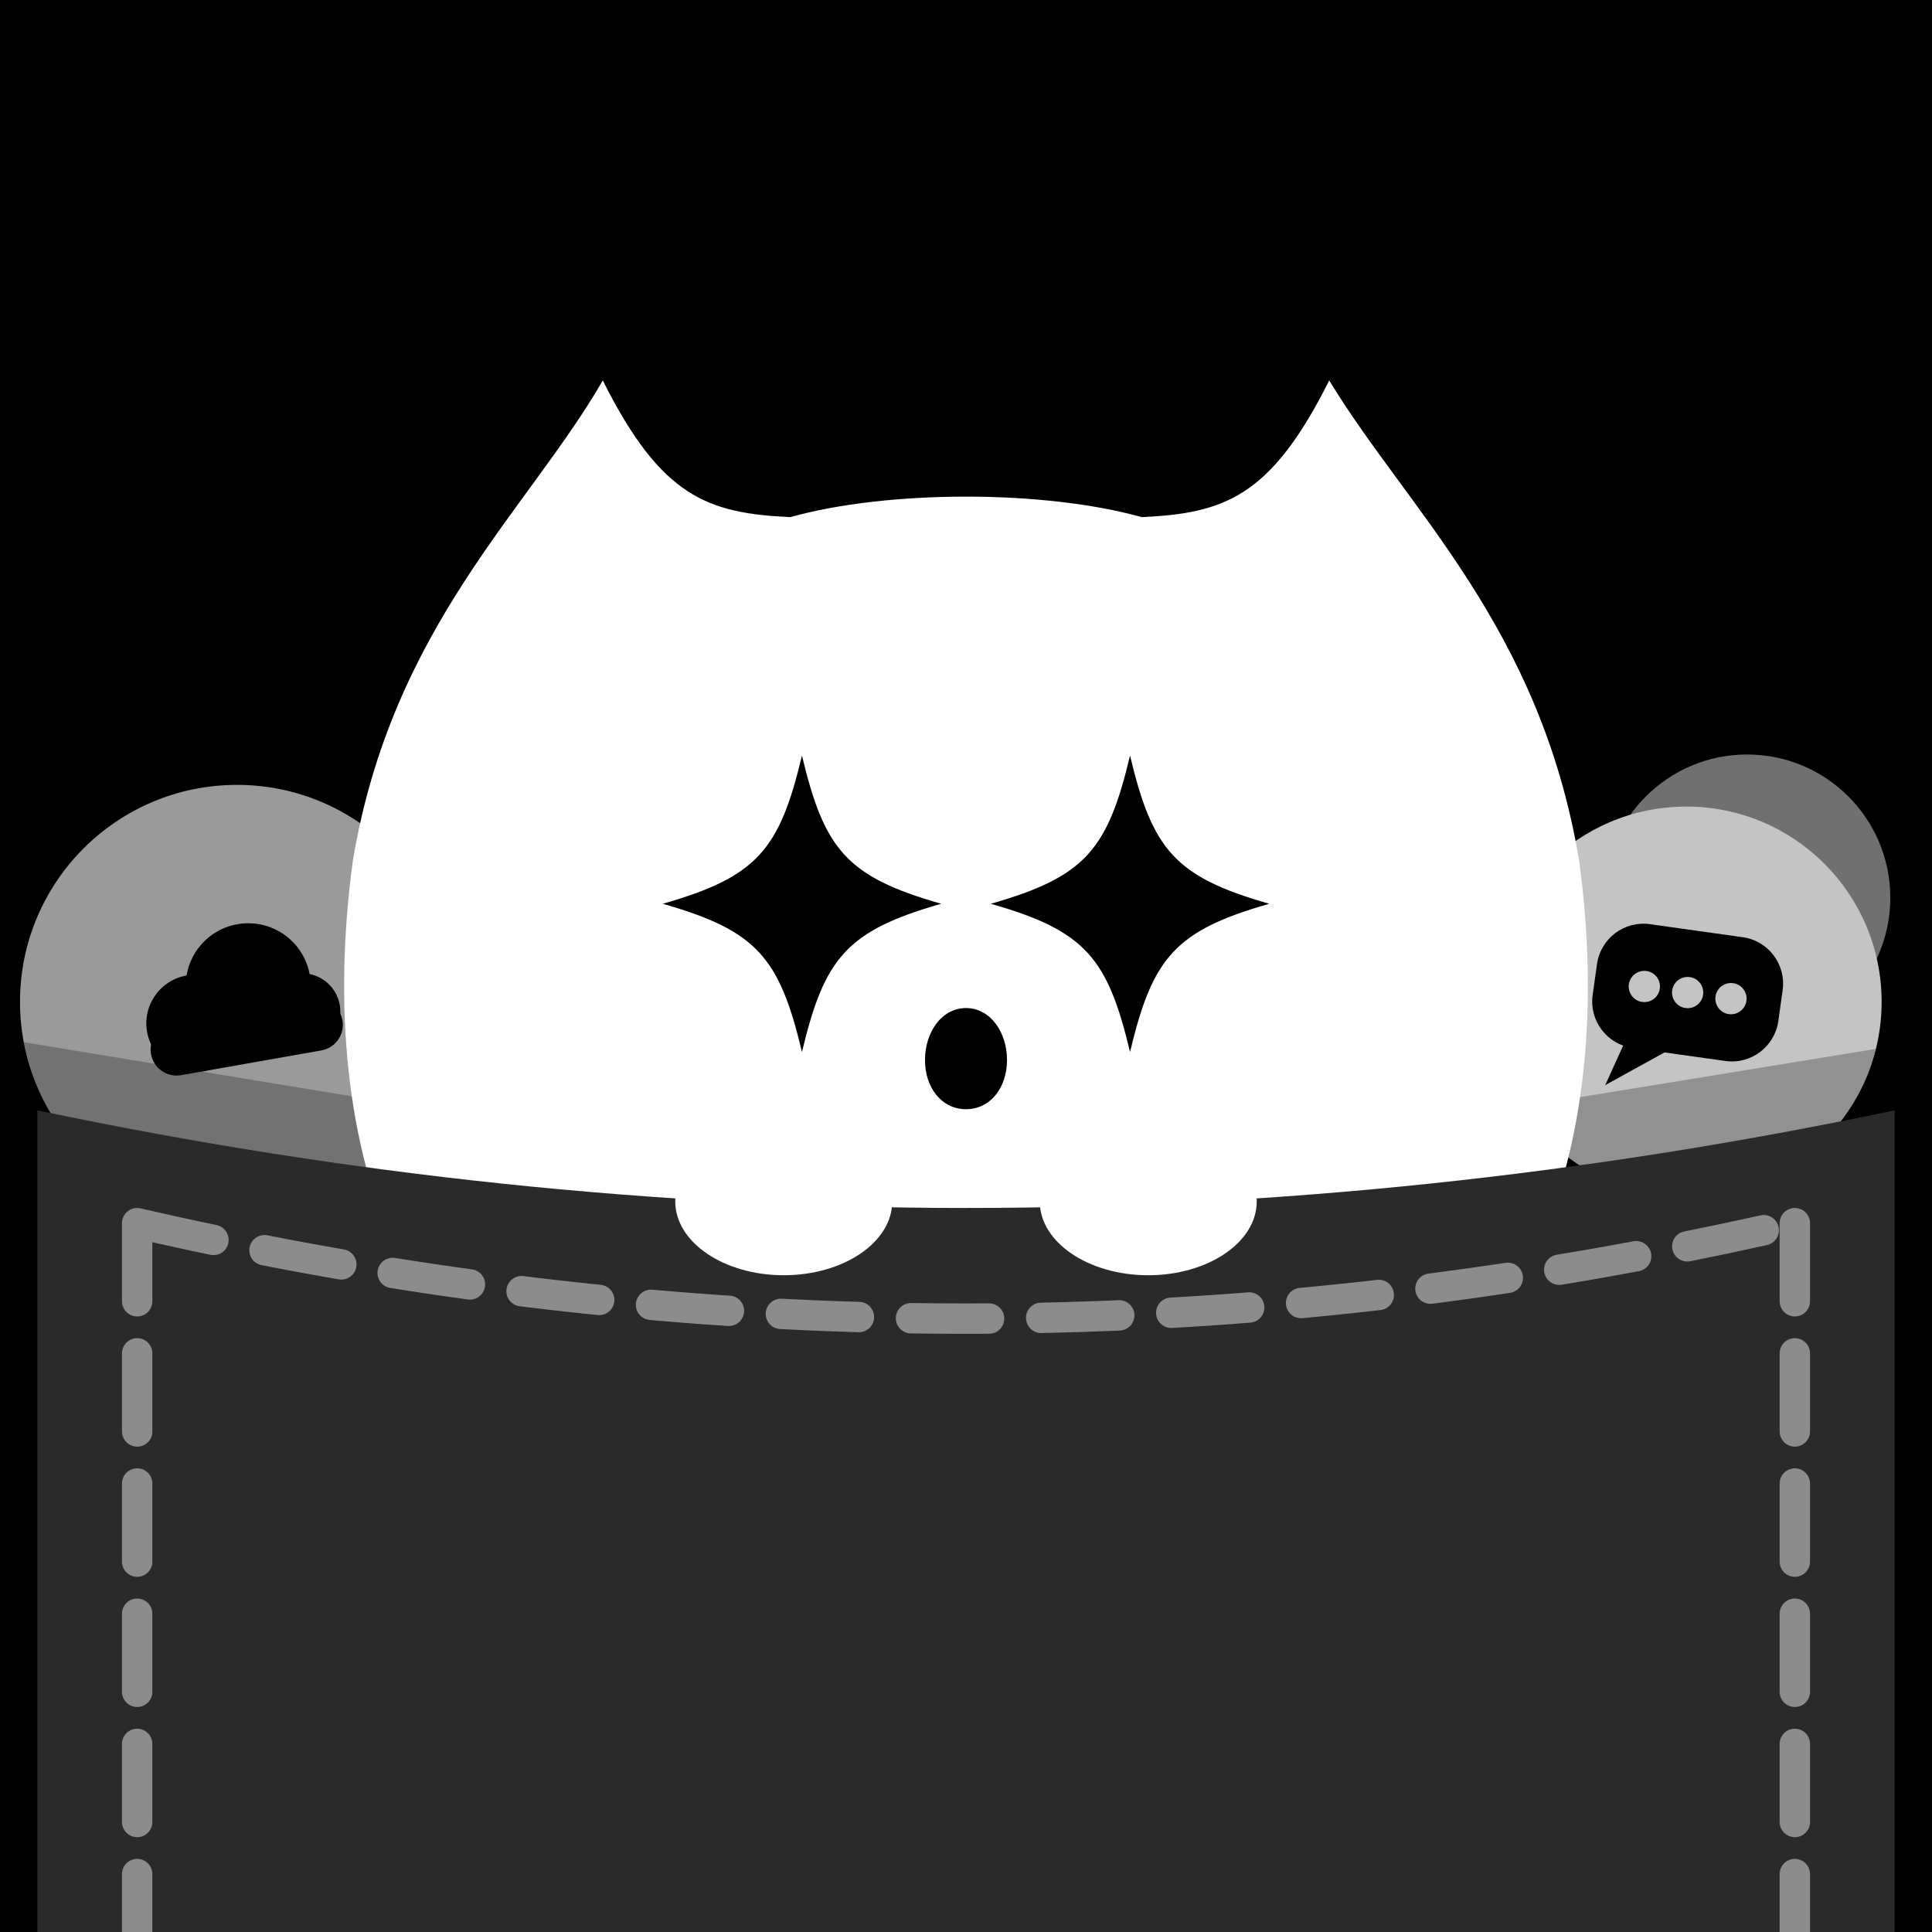
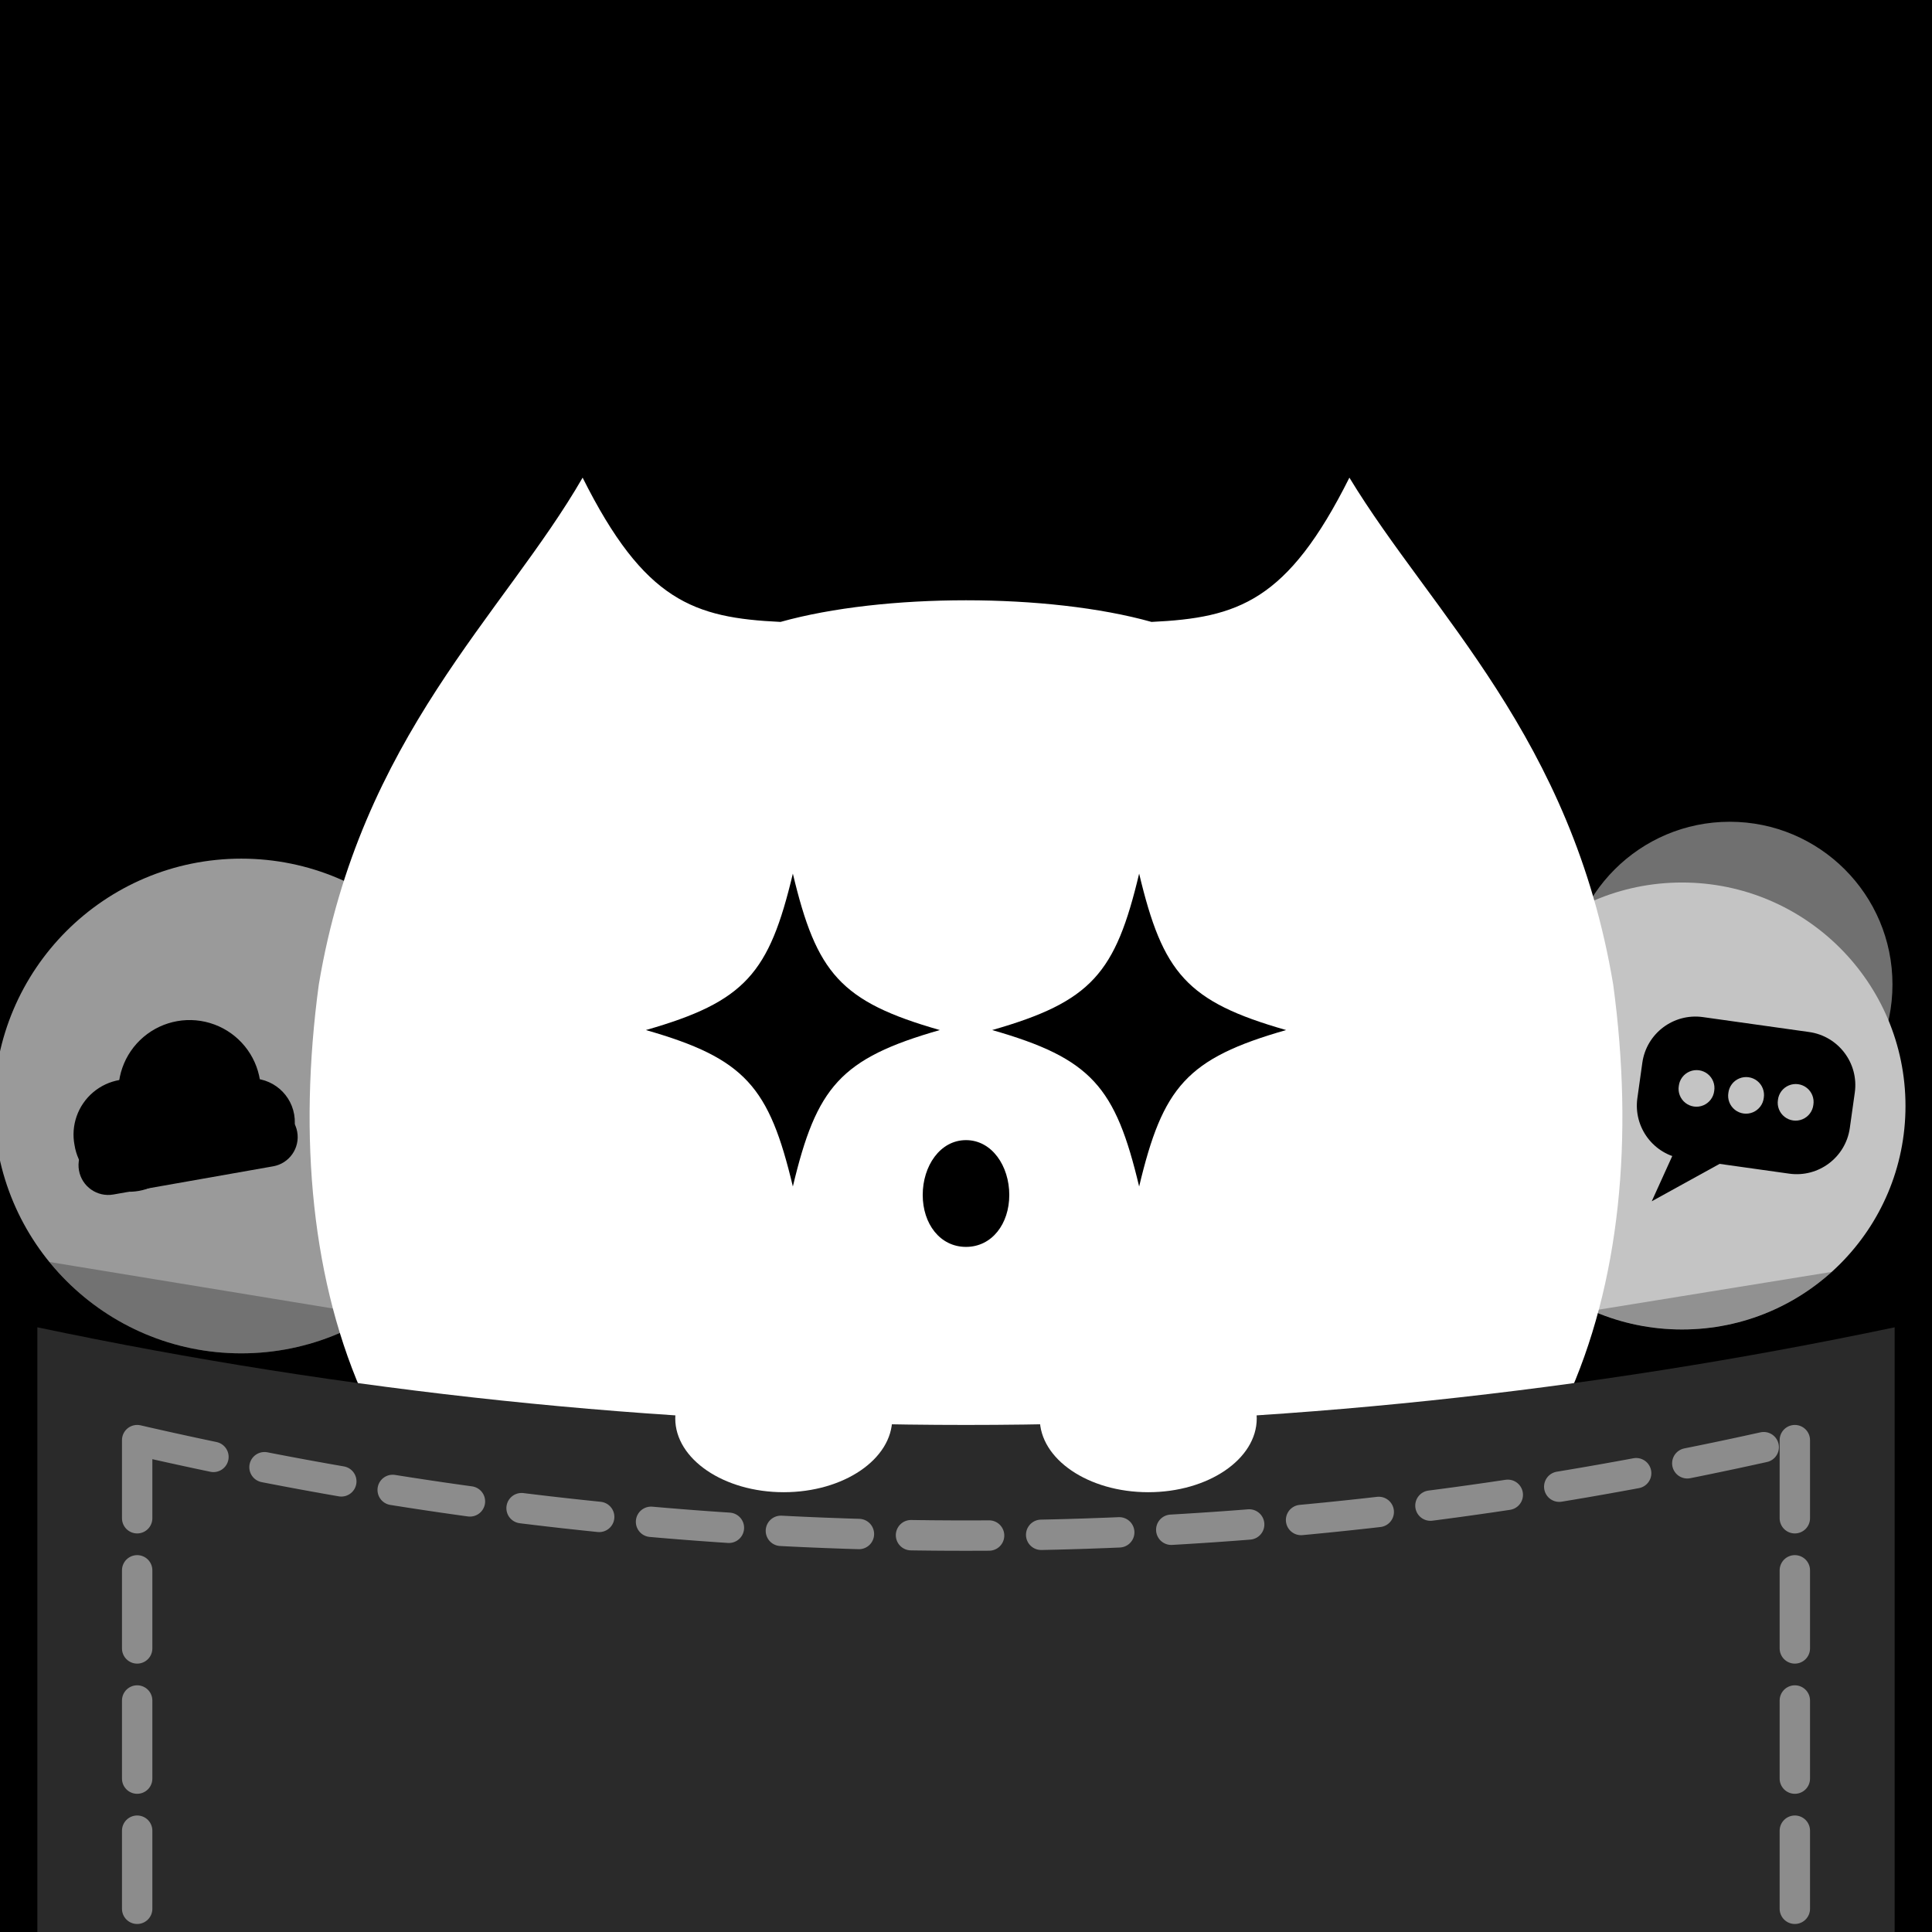
<svg xmlns="http://www.w3.org/2000/svg" viewBox="0 0 1024 1024" width="1024" height="1024">
  <path d="M0 0 L1024 0 L1024 1024 L0 1024 Z" fill="#000000" />
-   <path d="M850.1 475.8 A75.9 75.9 0 1 0 1001.9 475.8 A75.9 75.9 0 1 0 850.1 475.8 Z" fill="#707070" />
-   <path d="M904.82 451.98 L952.92 458.74 L947.18 499.62 L899.08 492.86 Z" fill="#000000" />
-   <path d="M904.82 451.98 A24.29 8.5 8 1 0 952.92 458.74 A24.29 8.5 8 1 0 904.82 451.98 Z" fill="#000000" />
-   <path d="M899.08 492.86 A24.29 8.5 8 1 0 947.18 499.62 A24.29 8.5 8 1 0 899.08 492.86 Z" fill="#000000" />
-   <path d="M902.62 467.61 A24.29 8.5 8 0 0 950.73 474.37" fill="none" stroke="#707070" stroke-width="4.25" stroke-linecap="round" stroke-linejoin="round" />
-   <path d="M900.77 480.84 A24.29 8.5 8 0 0 948.87 487.6" fill="none" stroke="#707070" stroke-width="4.25" stroke-linecap="round" stroke-linejoin="round" />
-   <path d="M10.6 531 A115 115 0 1 0 240.6 531 A115 115 0 1 0 10.6 531 Z" fill="#9A9A9A" />
-   <path d="M77.95 546.88 A25.76 25.76 -10 1 0 128.69 537.93 A25.76 25.76 -10 1 0 77.95 546.88 Z" fill="#000000" />
-   <path d="M98.95 528.22 A33.12 33.12 -10 1 0 164.19 516.72 A33.12 33.12 -10 1 0 98.95 528.22 Z" fill="#000000" />
-   <path d="M140.2 539.64 A20.24 20.24 -10 1 0 180.07 532.61 A20.24 20.24 -10 1 0 140.2 539.64 Z" fill="#000000" />
-   <path d="M91.22 542.67 L165.52 529.57 A13.8 13.8 -10 0 1 181.5 540.76 L181.5 540.76 A13.8 13.8 -10 0 1 170.31 556.75 L96.02 569.85 A13.8 13.8 -10 0 1 80.03 558.65 L80.03 558.65 A13.8 13.8 -10 0 1 91.22 542.67 Z" fill="#000000" />
-   <path d="M225.73 587.56 A115 115 0 0 1 12.6 552.38 Z" fill="#000000" fill-opacity="0.26" />
-   <path d="M790.3 531 A103.5 103.5 0 1 0 997.3 531 A103.5 103.5 0 1 0 790.3 531 Z" fill="#C4C4C4" />
-   <path d="M874.5 489.83 L923.7 496.74 A24.84 24.84 8 0 1 944.84 524.8 L942.54 541.19 A24.84 24.84 8 0 1 914.48 562.34 L865.28 555.42 A24.84 24.84 8 0 1 844.14 527.37 L846.45 510.97 A24.84 24.84 8 0 1 874.5 489.83 Z" fill="#000000" />
-   <path d="M862.93 548.4 L850.81 575.13 L887.06 555.14 Z" fill="#000000" />
-   <path d="M863.33 521.7 A8.28 8.28 8 1 0 879.73 524.01 A8.28 8.28 8 1 0 863.33 521.7 Z" fill="#C4C4C4" />
-   <path d="M886.29 524.93 A8.28 8.28 8 1 0 902.69 527.23 A8.28 8.28 8 1 0 886.29 524.93 Z" fill="#C4C4C4" />
-   <path d="M909.25 528.15 A8.28 8.28 8 1 0 925.65 530.46 A8.28 8.28 8 1 0 909.25 528.15 Z" fill="#C4C4C4" />
-   <path d="M994.25 555.94 A103.5 103.5 0 0 1 806.48 586.57 Z" fill="#000000" fill-opacity="0.26" />
-   <path d="M319.49 201.64 C350.54 263.74 375.38 272.02 418.85 274.09 C470.6 259.6 553.4 259.6 605.15 274.09 C648.62 272.02 673.46 263.74 704.51 201.64 C745.91 269.95 816.29 332.05 836.99 456.25 C857.69 609.43 810.08 750.19 665.18 791.59 C582.38 814.36 441.62 814.36 358.82 791.59 C213.92 750.19 166.31 609.43 187.01 456.25 C207.71 332.05 280.16 269.95 319.49 201.64 Z M425.06 400.46 C436.96 450.45 448.87 464.74 498.86 479.02 C448.87 493.3 436.96 507.59 425.06 557.58 C413.16 507.59 401.25 493.3 351.26 479.02 C401.25 464.74 413.16 450.45 425.06 400.46 Z M598.94 400.46 C610.84 450.45 622.75 464.74 672.74 479.02 C622.75 493.3 610.84 507.59 598.94 557.58 C587.04 507.59 575.14 493.3 525.14 479.02 C575.14 464.74 587.04 450.45 598.94 400.46 Z M512 534.29 C525.04 534.29 533.74 547.33 533.74 561.82 C533.74 576.31 525.04 587.9 512 587.9 C498.96 587.9 490.26 576.31 490.26 561.82 C490.26 547.33 498.96 534.29 512 534.29 Z" fill="#FFFFFF" fill-rule="evenodd" />
-   <path d="M19.8 588.5 Q512 692 1004.2 588.5 L1004.2 1175 L19.8 1175 Z" fill="#2A2A2A" />
-   <path d="M72.7 648.3 L74.9 648.8 L77.09 649.31 L79.29 649.81 L81.49 650.3 L83.68 650.8 L85.88 651.29 L88.08 651.78 L90.27 652.27 L92.47 652.75 L94.67 653.23 L96.86 653.71 L99.06 654.19 L101.25 654.66 L103.45 655.14 L105.65 655.61 L107.84 656.07 L110.04 656.54 L112.24 657 L113.13 657.19 M140.19 662.65 L140.79 662.77 L142.99 663.2 L145.18 663.62 L147.38 664.04 L149.58 664.46 L151.77 664.88 L153.97 665.29 L156.17 665.7 L158.36 666.11 L160.56 666.52 L162.76 666.92 L164.95 667.32 L167.15 667.72 L169.35 668.11 L171.54 668.51 L173.74 668.9 L175.94 669.29 L178.13 669.67 L180.33 670.06 L180.9 670.16 M208.13 674.69 L208.88 674.81 L211.08 675.16 L213.28 675.5 L215.47 675.85 L217.67 676.19 L219.87 676.52 L222.06 676.86 L224.26 677.19 L226.45 677.52 L228.65 677.85 L230.85 678.17 L233.04 678.5 L235.24 678.82 L237.44 679.13 L239.63 679.45 L241.83 679.76 L244.03 680.07 L246.22 680.38 L248.42 680.68 L249.08 680.77 M276.44 684.35 L276.97 684.42 L279.17 684.69 L281.37 684.95 L283.56 685.22 L285.76 685.48 L287.96 685.74 L290.15 686 L292.35 686.25 L294.55 686.5 L296.74 686.75 L298.94 687 L301.14 687.24 L303.33 687.48 L305.53 687.72 L307.73 687.96 L309.92 688.19 L312.12 688.42 L314.32 688.65 L316.51 688.88 L317.58 688.99 M345.06 691.59 L345.07 691.59 L347.26 691.78 L349.46 691.97 L351.66 692.16 L353.85 692.34 L356.05 692.52 L358.25 692.7 L360.44 692.88 L362.64 693.05 L364.83 693.22 L367.03 693.39 L369.23 693.56 L371.42 693.72 L373.62 693.88 L375.82 694.04 L378.01 694.19 L380.21 694.35 L382.41 694.5 L384.6 694.64 L386.34 694.76 M413.89 696.38 L415.35 696.45 L417.55 696.56 L419.75 696.67 L421.94 696.77 L424.14 696.88 L426.34 696.98 L428.53 697.07 L430.73 697.17 L432.93 697.26 L435.12 697.35 L437.32 697.44 L439.52 697.52 L441.71 697.6 L443.91 697.68 L446.11 697.76 L448.3 697.84 L450.5 697.91 L452.69 697.98 L454.89 698.04 L455.25 698.06 M482.85 698.68 L483.45 698.69 L485.64 698.72 L487.84 698.75 L490.03 698.77 L492.23 698.8 L494.43 698.82 L496.62 698.84 L498.82 698.85 L501.02 698.87 L503.21 698.88 L505.41 698.89 L507.61 698.89 L509.8 698.9 L512 698.9 L514.2 698.9 L516.39 698.89 L518.59 698.89 L520.79 698.88 L522.98 698.87 L524.24 698.86 M551.84 698.48 L553.73 698.44 L555.93 698.39 L558.13 698.34 L560.32 698.29 L562.52 698.23 L564.72 698.17 L566.91 698.11 L569.11 698.04 L571.31 697.98 L573.5 697.91 L575.7 697.84 L577.89 697.76 L580.09 697.68 L582.29 697.6 L584.48 697.52 L586.68 697.44 L588.88 697.35 L591.07 697.26 L593.22 697.17 M620.79 695.8 L621.83 695.74 L624.02 695.61 L626.22 695.48 L628.41 695.35 L630.61 695.21 L632.81 695.07 L635 694.93 L637.2 694.79 L639.4 694.64 L641.59 694.5 L643.79 694.35 L645.99 694.19 L648.18 694.04 L650.38 693.88 L652.58 693.72 L654.77 693.56 L656.97 693.39 L659.17 693.22 L661.36 693.05 L662.09 692.99 M689.59 690.63 L689.92 690.6 L692.11 690.39 L694.31 690.19 L696.51 689.97 L698.7 689.76 L700.9 689.54 L703.1 689.33 L705.29 689.1 L707.49 688.88 L709.68 688.65 L711.88 688.42 L714.08 688.19 L716.27 687.96 L718.47 687.72 L720.67 687.48 L722.86 687.24 L725.06 687 L727.26 686.75 L729.45 686.5 L730.77 686.35 M758.16 683.01 L760.2 682.75 L762.4 682.46 L764.6 682.17 L766.79 681.88 L768.99 681.58 L771.19 681.29 L773.38 680.99 L775.58 680.68 L777.78 680.38 L779.97 680.07 L782.17 679.76 L784.37 679.45 L786.56 679.13 L788.76 678.82 L790.96 678.5 L793.15 678.17 L795.35 677.85 L797.54 677.52 L799.16 677.28 M826.43 672.98 L828.3 672.67 L830.49 672.3 L832.69 671.94 L834.89 671.56 L837.08 671.19 L839.28 670.82 L841.48 670.44 L843.67 670.06 L845.87 669.67 L848.06 669.29 L850.26 668.9 L852.46 668.51 L854.65 668.11 L856.85 667.72 L859.05 667.32 L861.24 666.92 L863.44 666.52 L865.64 666.11 L867.2 665.82 M894.3 660.58 L896.39 660.16 L898.58 659.72 L900.78 659.27 L902.98 658.82 L905.17 658.37 L907.37 657.91 L909.57 657.46 L911.76 657 L913.96 656.54 L916.16 656.07 L918.35 655.61 L920.55 655.14 L922.75 654.66 L924.94 654.19 L927.14 653.71 L929.33 653.23 L931.53 652.75 L933.73 652.27 L934.81 652.03 M72.7 648.3 L72.7 689.7 M72.7 717.3 L72.7 758.7 M72.7 786.3 L72.7 827.7 M72.7 855.3 L72.7 896.7 M72.7 924.3 L72.7 965.7 M72.7 993.3 L72.7 1034.7 M72.7 1062.3 L72.7 1103.7 M951.3 648.3 L951.3 689.7 M951.3 717.3 L951.3 758.7 M951.3 786.3 L951.3 827.7 M951.3 855.3 L951.3 896.7 M951.3 924.3 L951.3 965.7 M951.3 993.3 L951.3 1034.7 M951.3 1062.3 L951.3 1103.7" fill="none" stroke="#8C8C8C" stroke-width="16.1" stroke-linecap="round" stroke-linejoin="round" />
-   <path d="M357.9 636.8 A57.5 39.1 0 1 0 472.9 636.8 A57.5 39.1 0 1 0 357.9 636.8 Z" fill="#FFFFFF" />
-   <path d="M551.1 636.8 A57.5 39.1 0 1 0 666.1 636.8 A57.5 39.1 0 1 0 551.1 636.8 Z" fill="#FFFFFF" />
+   <path d="M830.55 521.8 A86.25 86.25 0 1 0 1003.05 521.8 A86.25 86.25 0 1 0 830.55 521.8 Z" fill="#707070" />
+   <path d="M892.73 494.73 L947.4 502.41 L940.87 548.87 L886.2 541.19 Z" fill="#000000" />
+   <path d="M892.73 494.73 A27.6 9.66 8 1 0 947.4 502.41 A27.6 9.66 8 1 0 892.73 494.73 Z" fill="#000000" />
+   <path d="M886.2 541.19 A27.6 9.66 8 1 0 940.87 548.87 A27.6 9.66 8 1 0 886.2 541.19 Z" fill="#000000" />
+   <path d="M890.24 512.49 A27.6 9.66 8 0 0 944.9 520.17" fill="none" stroke="#707070" stroke-width="4.83" stroke-linecap="round" stroke-linejoin="round" />
+   <path d="M888.12 527.52 A27.6 9.66 8 0 0 942.79 535.21" fill="none" stroke="#707070" stroke-width="4.83" stroke-linecap="round" stroke-linejoin="round" />
+   <path d="M-3.2 586.2 A131.1 131.1 0 1 0 259 586.2 A131.1 131.1 0 1 0 -3.2 586.2 Z" fill="#9A9A9A" />
+   <path d="M39.5 606.92 A29.37 29.37 -10 1 0 97.34 596.72 A29.37 29.37 -10 1 0 39.5 606.92 Z" fill="#000000" />
+   <path d="M63.44 585.66 A37.76 37.76 -10 1 0 137.8 572.55 A37.76 37.76 -10 1 0 63.44 585.66 Z" fill="#000000" />
+   <path d="M110.46 598.67 A23.07 23.07 -10 1 0 155.91 590.65 A23.07 23.07 -10 1 0 110.46 598.67 Z" fill="#000000" />
+   <path d="M54.62 602.12 L139.32 587.19 A15.73 15.73 -10 0 1 157.54 599.95 L157.54 599.95 A15.73 15.73 -10 0 1 144.78 618.17 L60.09 633.11 A15.73 15.73 -10 0 1 41.86 620.35 L41.86 620.35 A15.73 15.73 -10 0 1 54.62 602.12 Z" fill="#000000" />
+   <path d="M197.9 697.05 A131.1 131.1 0 0 1 26.15 668.87 Z" fill="#000000" fill-opacity="0.26" />
+   <path d="M773.05 586.2 A118.45 118.45 0 1 0 1009.95 586.2 A118.45 118.45 0 1 0 773.05 586.2 Z" fill="#C4C4C4" />
+   <path d="M902.58 539.08 L958.88 546.99 A28.43 28.43 8 0 1 983.08 579.1 L980.44 597.87 A28.43 28.43 8 0 1 948.33 622.06 L892.03 614.15 A28.43 28.43 8 0 1 867.84 582.04 L870.47 563.27 A28.43 28.43 8 0 1 902.58 539.08 Z" fill="#000000" />
+   <path d="M889.33 606.11 L875.46 636.7 L916.96 613.82 Z" fill="#000000" />
+   <path d="M889.8 575.56 A9.48 9.48 8 1 0 908.57 578.2 A9.48 9.48 8 1 0 889.8 575.56 Z" fill="#C4C4C4" />
+   <path d="M916.07 579.25 A9.48 9.48 8 1 0 934.84 581.89 A9.48 9.48 8 1 0 916.07 579.25 Z" fill="#C4C4C4" />
+   <path d="M942.35 582.94 A9.48 9.48 8 1 0 961.12 585.58 A9.48 9.48 8 1 0 942.35 582.94 Z" fill="#C4C4C4" />
+   <path d="M970.88 674.12 A118.45 118.45 0 0 1 843.97 694.69 Z" fill="#000000" fill-opacity="0.26" />
+   <path d="M308.8 253.16 C341.57 318.71 367.79 327.45 413.68 329.63 C468.3 314.34 555.7 314.34 610.33 329.63 C656.21 327.45 682.43 318.71 715.21 253.16 C758.91 325.26 833.19 390.81 855.04 521.91 C876.89 683.61 826.64 832.18 673.69 875.88 C586.29 899.92 437.71 899.92 350.31 875.88 C197.36 832.18 147.11 683.61 168.96 521.91 C190.81 390.81 267.28 325.26 308.8 253.16 Z M420.23 463.03 C432.79 515.8 445.36 530.87 498.13 545.95 C445.36 561.03 432.79 576.1 420.23 628.87 C407.67 576.1 395.1 561.03 342.33 545.95 C395.1 530.87 407.67 515.8 420.23 463.03 Z M603.77 463.03 C616.33 515.8 628.9 530.87 681.67 545.95 C628.9 561.03 616.33 576.1 603.77 628.87 C591.21 576.1 578.64 561.03 525.87 545.95 C578.64 530.87 591.21 515.8 603.77 463.03 Z M512 604.29 C525.77 604.29 534.94 618.05 534.94 633.35 C534.94 648.64 525.77 660.88 512 660.88 C498.23 660.88 489.06 648.64 489.06 633.35 C489.06 618.05 498.23 604.29 512 604.29 Z" fill="#FFFFFF" fill-rule="evenodd" />
+   <path d="M19.8 703.5 Q512 807 1004.2 703.5 L1004.2 1175 L19.8 1175 Z" fill="#2A2A2A" />
+   <path d="M72.7 763.3 L74.9 763.8 L77.09 764.31 L79.29 764.81 L81.49 765.3 L83.68 765.8 L85.88 766.29 L88.08 766.78 L90.27 767.27 L92.47 767.75 L94.67 768.23 L96.86 768.71 L99.06 769.19 L101.25 769.66 L103.45 770.14 L105.65 770.61 L107.84 771.07 L110.04 771.54 L112.24 772 L113.13 772.19 M140.19 777.65 L140.79 777.77 L142.99 778.2 L145.18 778.62 L147.38 779.04 L149.58 779.46 L151.77 779.88 L153.97 780.29 L156.17 780.7 L158.36 781.11 L160.56 781.52 L162.76 781.92 L164.95 782.32 L167.15 782.72 L169.35 783.11 L171.54 783.51 L173.74 783.9 L175.94 784.29 L178.13 784.67 L180.33 785.06 L180.9 785.16 M208.13 789.69 L208.88 789.81 L211.08 790.16 L213.28 790.5 L215.47 790.85 L217.67 791.19 L219.87 791.52 L222.06 791.86 L224.26 792.19 L226.45 792.52 L228.65 792.85 L230.85 793.17 L233.04 793.5 L235.24 793.82 L237.44 794.13 L239.63 794.45 L241.83 794.76 L244.03 795.07 L246.22 795.38 L248.42 795.68 L249.08 795.77 M276.44 799.35 L276.97 799.42 L279.17 799.69 L281.37 799.95 L283.56 800.22 L285.76 800.48 L287.96 800.74 L290.15 801 L292.35 801.25 L294.55 801.5 L296.74 801.75 L298.94 802 L301.14 802.24 L303.33 802.48 L305.53 802.72 L307.73 802.96 L309.92 803.19 L312.12 803.42 L314.32 803.65 L316.51 803.88 L317.58 803.99 M345.06 806.59 L345.07 806.59 L347.26 806.78 L349.46 806.97 L351.66 807.16 L353.85 807.34 L356.05 807.52 L358.25 807.7 L360.44 807.88 L362.64 808.05 L364.83 808.22 L367.03 808.39 L369.23 808.56 L371.42 808.72 L373.62 808.88 L375.82 809.04 L378.01 809.19 L380.21 809.35 L382.41 809.5 L384.6 809.64 L386.34 809.76 M413.89 811.38 L415.35 811.45 L417.55 811.56 L419.75 811.67 L421.94 811.77 L424.14 811.88 L426.34 811.98 L428.53 812.07 L430.73 812.17 L432.93 812.26 L435.12 812.35 L437.32 812.44 L439.52 812.52 L441.71 812.6 L443.91 812.68 L446.11 812.76 L448.3 812.84 L450.5 812.91 L452.69 812.98 L454.89 813.04 L455.25 813.06 M482.85 813.68 L483.45 813.69 L485.64 813.72 L487.84 813.75 L490.03 813.77 L492.23 813.8 L494.43 813.82 L496.62 813.84 L498.82 813.85 L501.02 813.87 L503.21 813.88 L505.41 813.89 L507.61 813.89 L509.8 813.9 L512 813.9 L514.2 813.9 L516.39 813.89 L518.59 813.89 L520.79 813.88 L522.98 813.87 L524.24 813.86 M551.84 813.48 L553.73 813.44 L555.93 813.39 L558.13 813.34 L560.32 813.29 L562.52 813.23 L564.72 813.17 L566.91 813.11 L569.11 813.04 L571.31 812.98 L573.5 812.91 L575.7 812.84 L577.89 812.76 L580.09 812.68 L582.29 812.6 L584.48 812.52 L586.68 812.44 L588.88 812.35 L591.07 812.26 L593.22 812.17 M620.79 810.8 L621.83 810.74 L624.02 810.61 L626.22 810.48 L628.41 810.35 L630.61 810.21 L632.81 810.07 L635 809.93 L637.2 809.79 L639.4 809.64 L641.59 809.5 L643.79 809.35 L645.99 809.19 L648.18 809.04 L650.38 808.88 L652.58 808.72 L654.77 808.56 L656.97 808.39 L659.17 808.22 L661.36 808.05 L662.09 807.99 M689.59 805.63 L689.92 805.6 L692.11 805.39 L694.31 805.19 L696.51 804.97 L698.7 804.76 L700.9 804.54 L703.1 804.33 L705.29 804.1 L707.49 803.88 L709.68 803.65 L711.88 803.42 L714.08 803.19 L716.27 802.96 L718.47 802.72 L720.67 802.48 L722.86 802.24 L725.06 802 L727.26 801.75 L729.45 801.5 L730.77 801.35 M758.16 798.01 L760.2 797.75 L762.4 797.46 L764.6 797.17 L766.79 796.88 L768.99 796.58 L771.19 796.29 L773.38 795.99 L775.58 795.68 L777.78 795.38 L779.97 795.07 L782.17 794.76 L784.37 794.45 L786.56 794.13 L788.76 793.82 L790.96 793.5 L793.15 793.17 L795.35 792.85 L797.54 792.52 L799.16 792.28 M826.43 787.98 L828.3 787.67 L830.49 787.3 L832.69 786.94 L834.89 786.56 L837.08 786.19 L839.28 785.82 L841.48 785.44 L843.67 785.06 L845.87 784.67 L848.06 784.29 L850.26 783.9 L852.46 783.51 L854.65 783.11 L856.85 782.72 L859.05 782.32 L861.24 781.92 L863.44 781.52 L865.64 781.11 L867.2 780.82 M894.3 775.58 L896.39 775.16 L898.58 774.72 L900.78 774.27 L902.98 773.82 L905.17 773.37 L907.37 772.91 L909.57 772.46 L911.76 772 L913.96 771.54 L916.16 771.07 L918.35 770.61 L920.55 770.14 L922.75 769.66 L924.94 769.19 L927.14 768.71 L929.33 768.23 L931.53 767.75 L933.73 767.27 L934.81 767.03 M72.7 763.3 L72.7 804.7 M72.7 832.3 L72.7 873.7 M72.7 901.3 L72.7 942.7 M72.7 970.3 L72.7 1011.7 M72.7 1039.3 L72.7 1080.7 M72.7 1108.3 L72.7 1129 M951.3 763.3 L951.3 804.7 M951.3 832.3 L951.3 873.7 M951.3 901.3 L951.3 942.7 M951.3 970.3 L951.3 1011.7 M951.3 1039.3 L951.3 1080.7 M951.3 1108.3 L951.3 1129" fill="none" stroke="#8C8C8C" stroke-width="16.1" stroke-linecap="round" stroke-linejoin="round" />
+   <path d="M357.9 751.8 A57.5 39.1 0 1 0 472.9 751.8 A57.5 39.1 0 1 0 357.9 751.8 Z" fill="#FFFFFF" />
+   <path d="M551.1 751.8 A57.5 39.1 0 1 0 666.1 751.8 A57.5 39.1 0 1 0 551.1 751.8 Z" fill="#FFFFFF" />
</svg>
